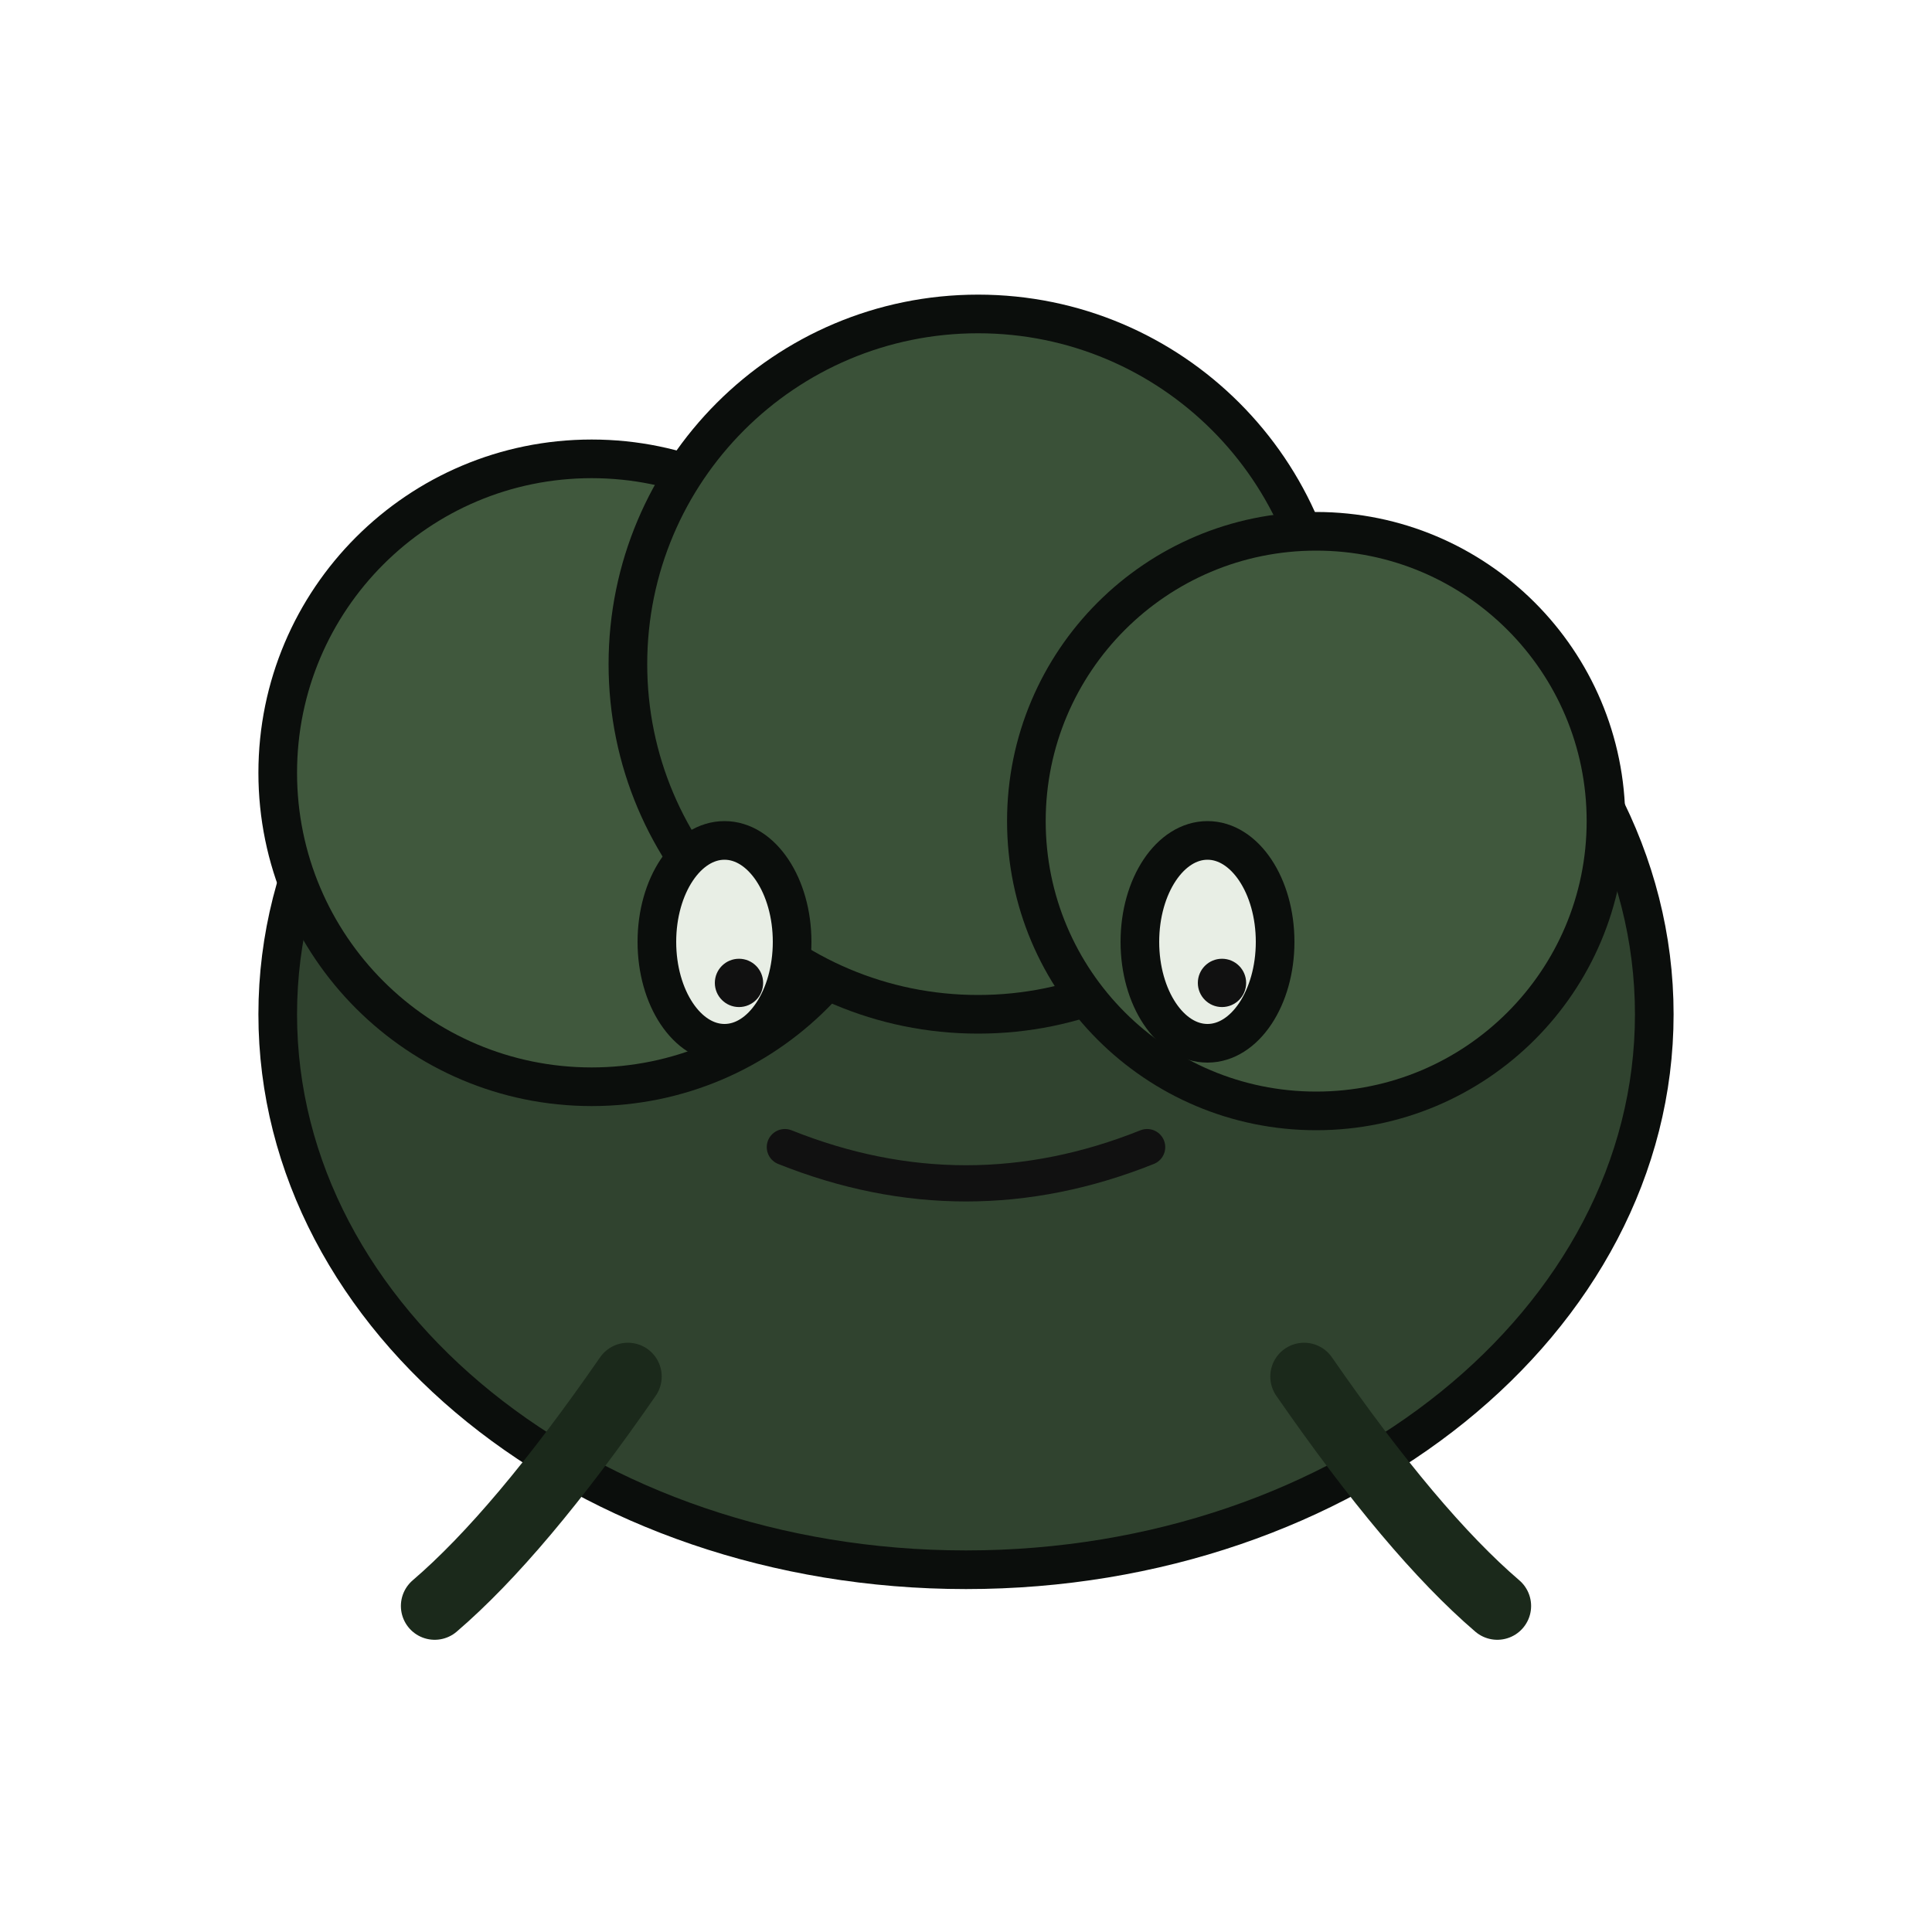
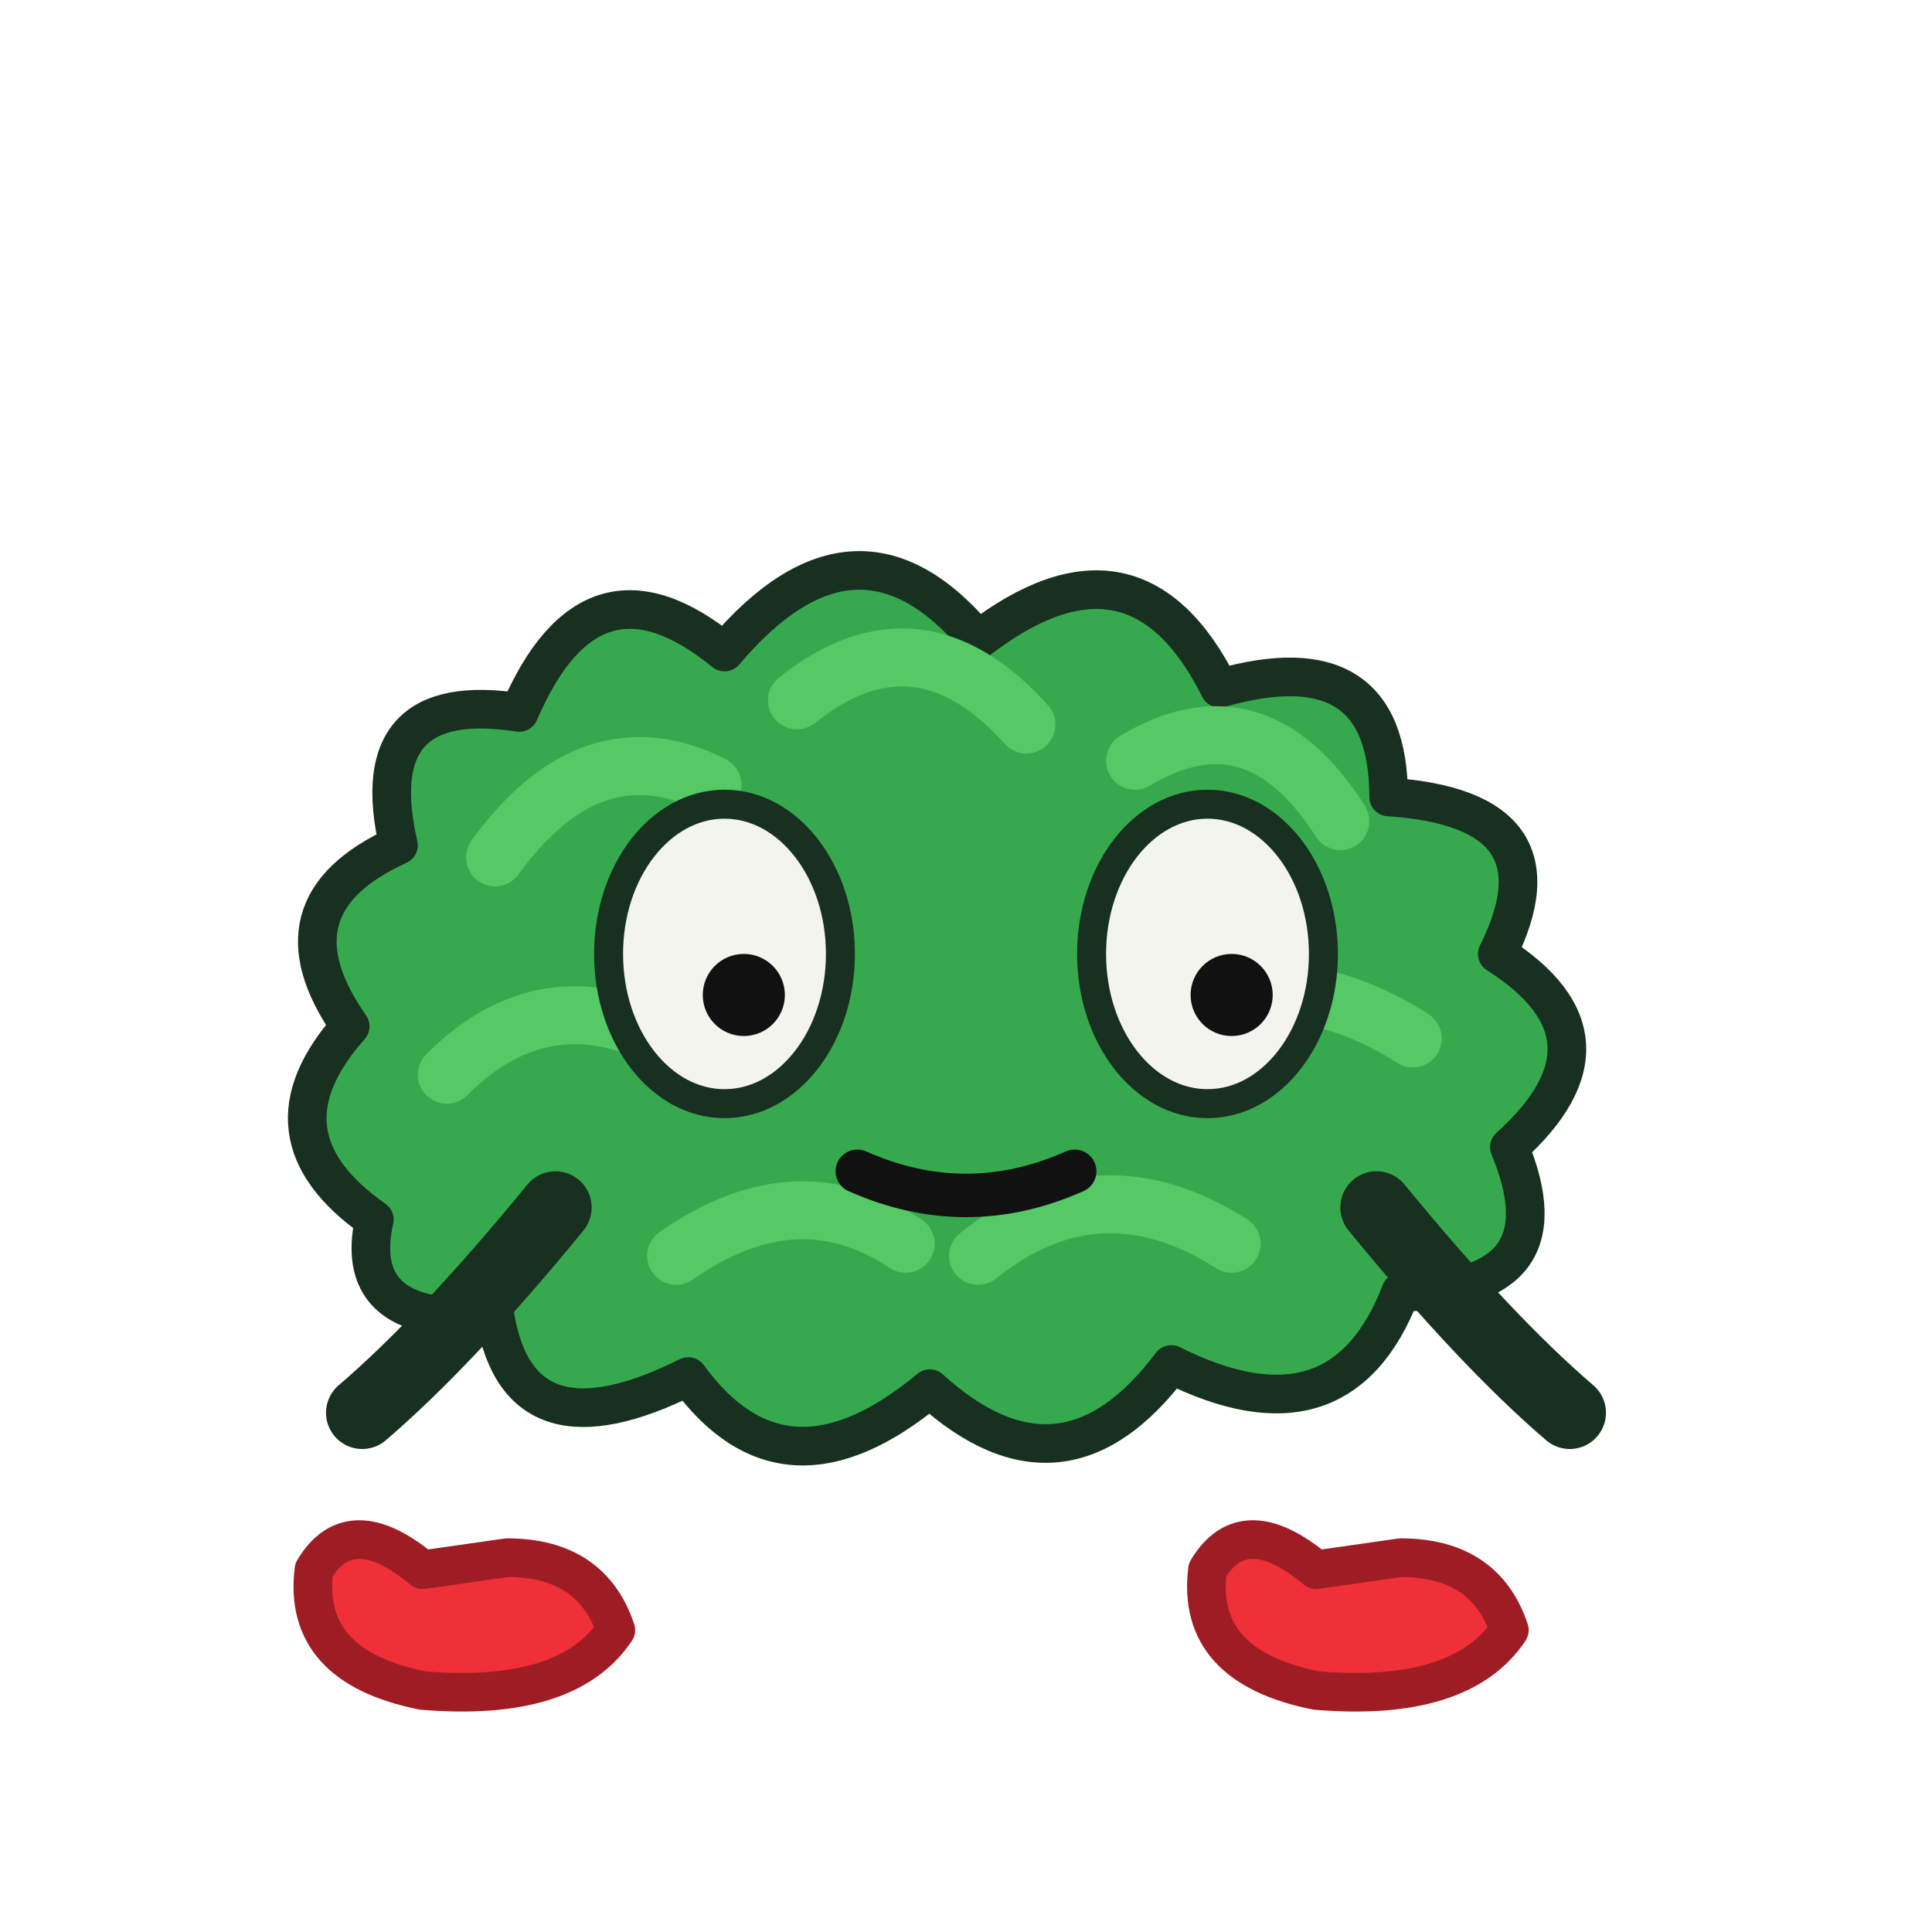
<svg xmlns="http://www.w3.org/2000/svg" width="800" height="800" viewBox="0 0 800 800">
  <rect width="800" height="800" fill="none" />
-   <g stroke="#0b0e0c" stroke-width="16">
-     <ellipse cx="400" cy="420" rx="285" ry="230" fill="#30432f" />
-     <circle cx="245" cy="320" r="130" fill="#40583d" />
-     <circle cx="405" cy="275" r="145" fill="#3a5138" />
-     <circle cx="545" cy="340" r="120" fill="#40583d" />
-     <path d="M260 570 Q215 635 180 665 M540 570 Q585 635 620 665" fill="none" stroke="#1b291b" stroke-width="28" stroke-linecap="round" />
-     <ellipse cx="300" cy="390" rx="28" ry="42" fill="#e8eee5" />
-     <ellipse cx="500" cy="390" rx="28" ry="42" fill="#e8eee5" />
-     <circle cx="306" cy="407" r="10" fill="#111" stroke="none" />
-     <circle cx="506" cy="407" r="10" fill="#111" stroke="none" />
-     <path d="M325 475 Q400 505 475 475" fill="none" stroke="#111" stroke-width="15" stroke-linecap="round" />
+   <g stroke="#18301f" stroke-width="16" stroke-linecap="round" stroke-linejoin="round">
+     <path d="M155 505 Q105 470 145 425 Q110 375 165 350 Q150 285 215 295 Q245 225 300 270 Q355 205 405 265 Q470 215 505 285 Q575 265 575 330 Q650 335 620 395 Q675 430 625 475 Q650 535 580 535 Q555 600 485 565 Q440 625 385 575 Q325 625 285 570 Q215 605 205 545 Q145 550 155 505 Z" fill="#36a94f" />
+     <path d="M205 355 Q245 300 295 325 M330 290 Q380 250 425 300 M470 315 Q520 285 555 340 M185 445 Q225 405 275 430 M480 425 Q530 395 585 430 M280 520 Q330 485 375 515 M405 520 Q455 480 510 515" fill="none" stroke="#55c965" stroke-width="24" />
+     <ellipse cx="300" cy="395" rx="48" ry="62" fill="#f3f4ed" stroke-width="12" />
+     <ellipse cx="500" cy="395" rx="48" ry="62" fill="#f3f4ed" stroke-width="12" />
+     <circle cx="308" cy="412" r="17" fill="#111" stroke="none" />
+     <circle cx="510" cy="412" r="17" fill="#111" stroke="none" />
+     <path d="M355 485 Q400 505 445 485" fill="none" stroke="#111" stroke-width="18" />
+     <path d="M230 500 Q185 555 150 585 M570 500 Q615 555 650 585" fill="none" stroke="#18301f" stroke-width="30" />
+     <path d="M175 650 Q145 625 130 650 Q125 690 175 700 Q235 705 255 675 Q245 645 210 645 Z" fill="#ef3038" stroke="#9e1d25" />
+     <path d="M545 650 Q515 625 500 650 Q495 690 545 700 Q605 705 625 675 Q615 645 580 645 Z" fill="#ef3038" stroke="#9e1d25" />
  </g>
</svg>
